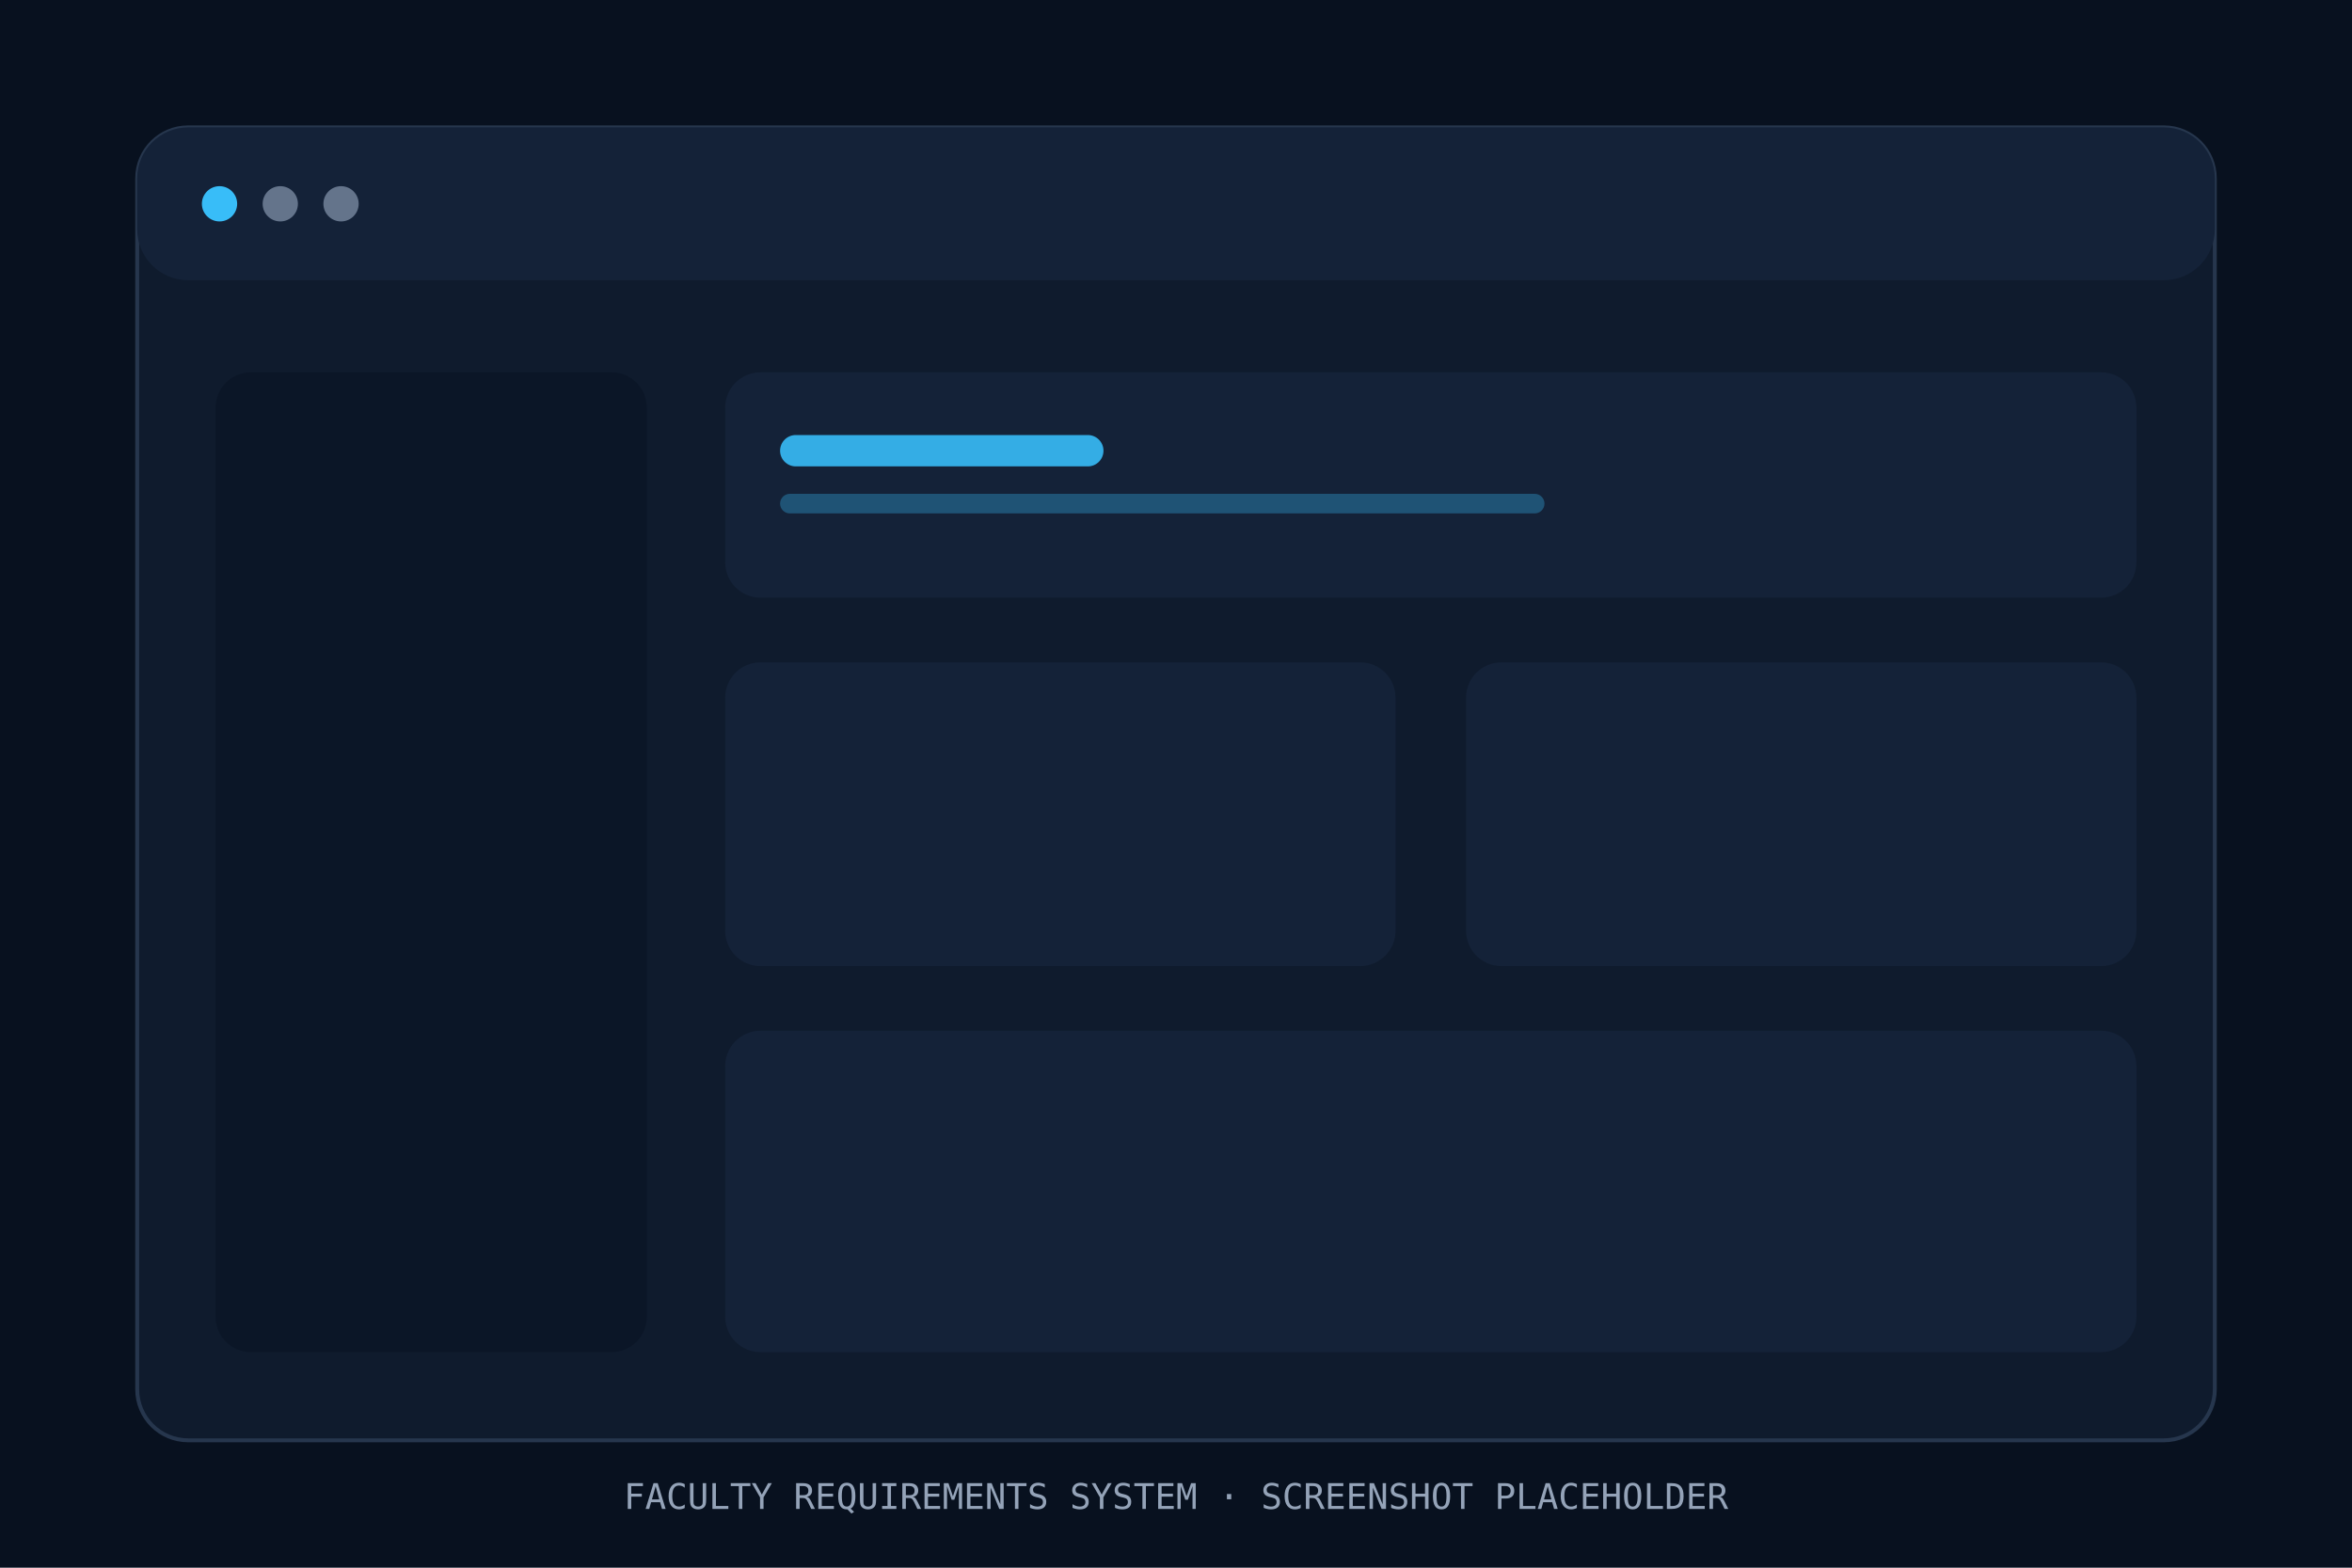
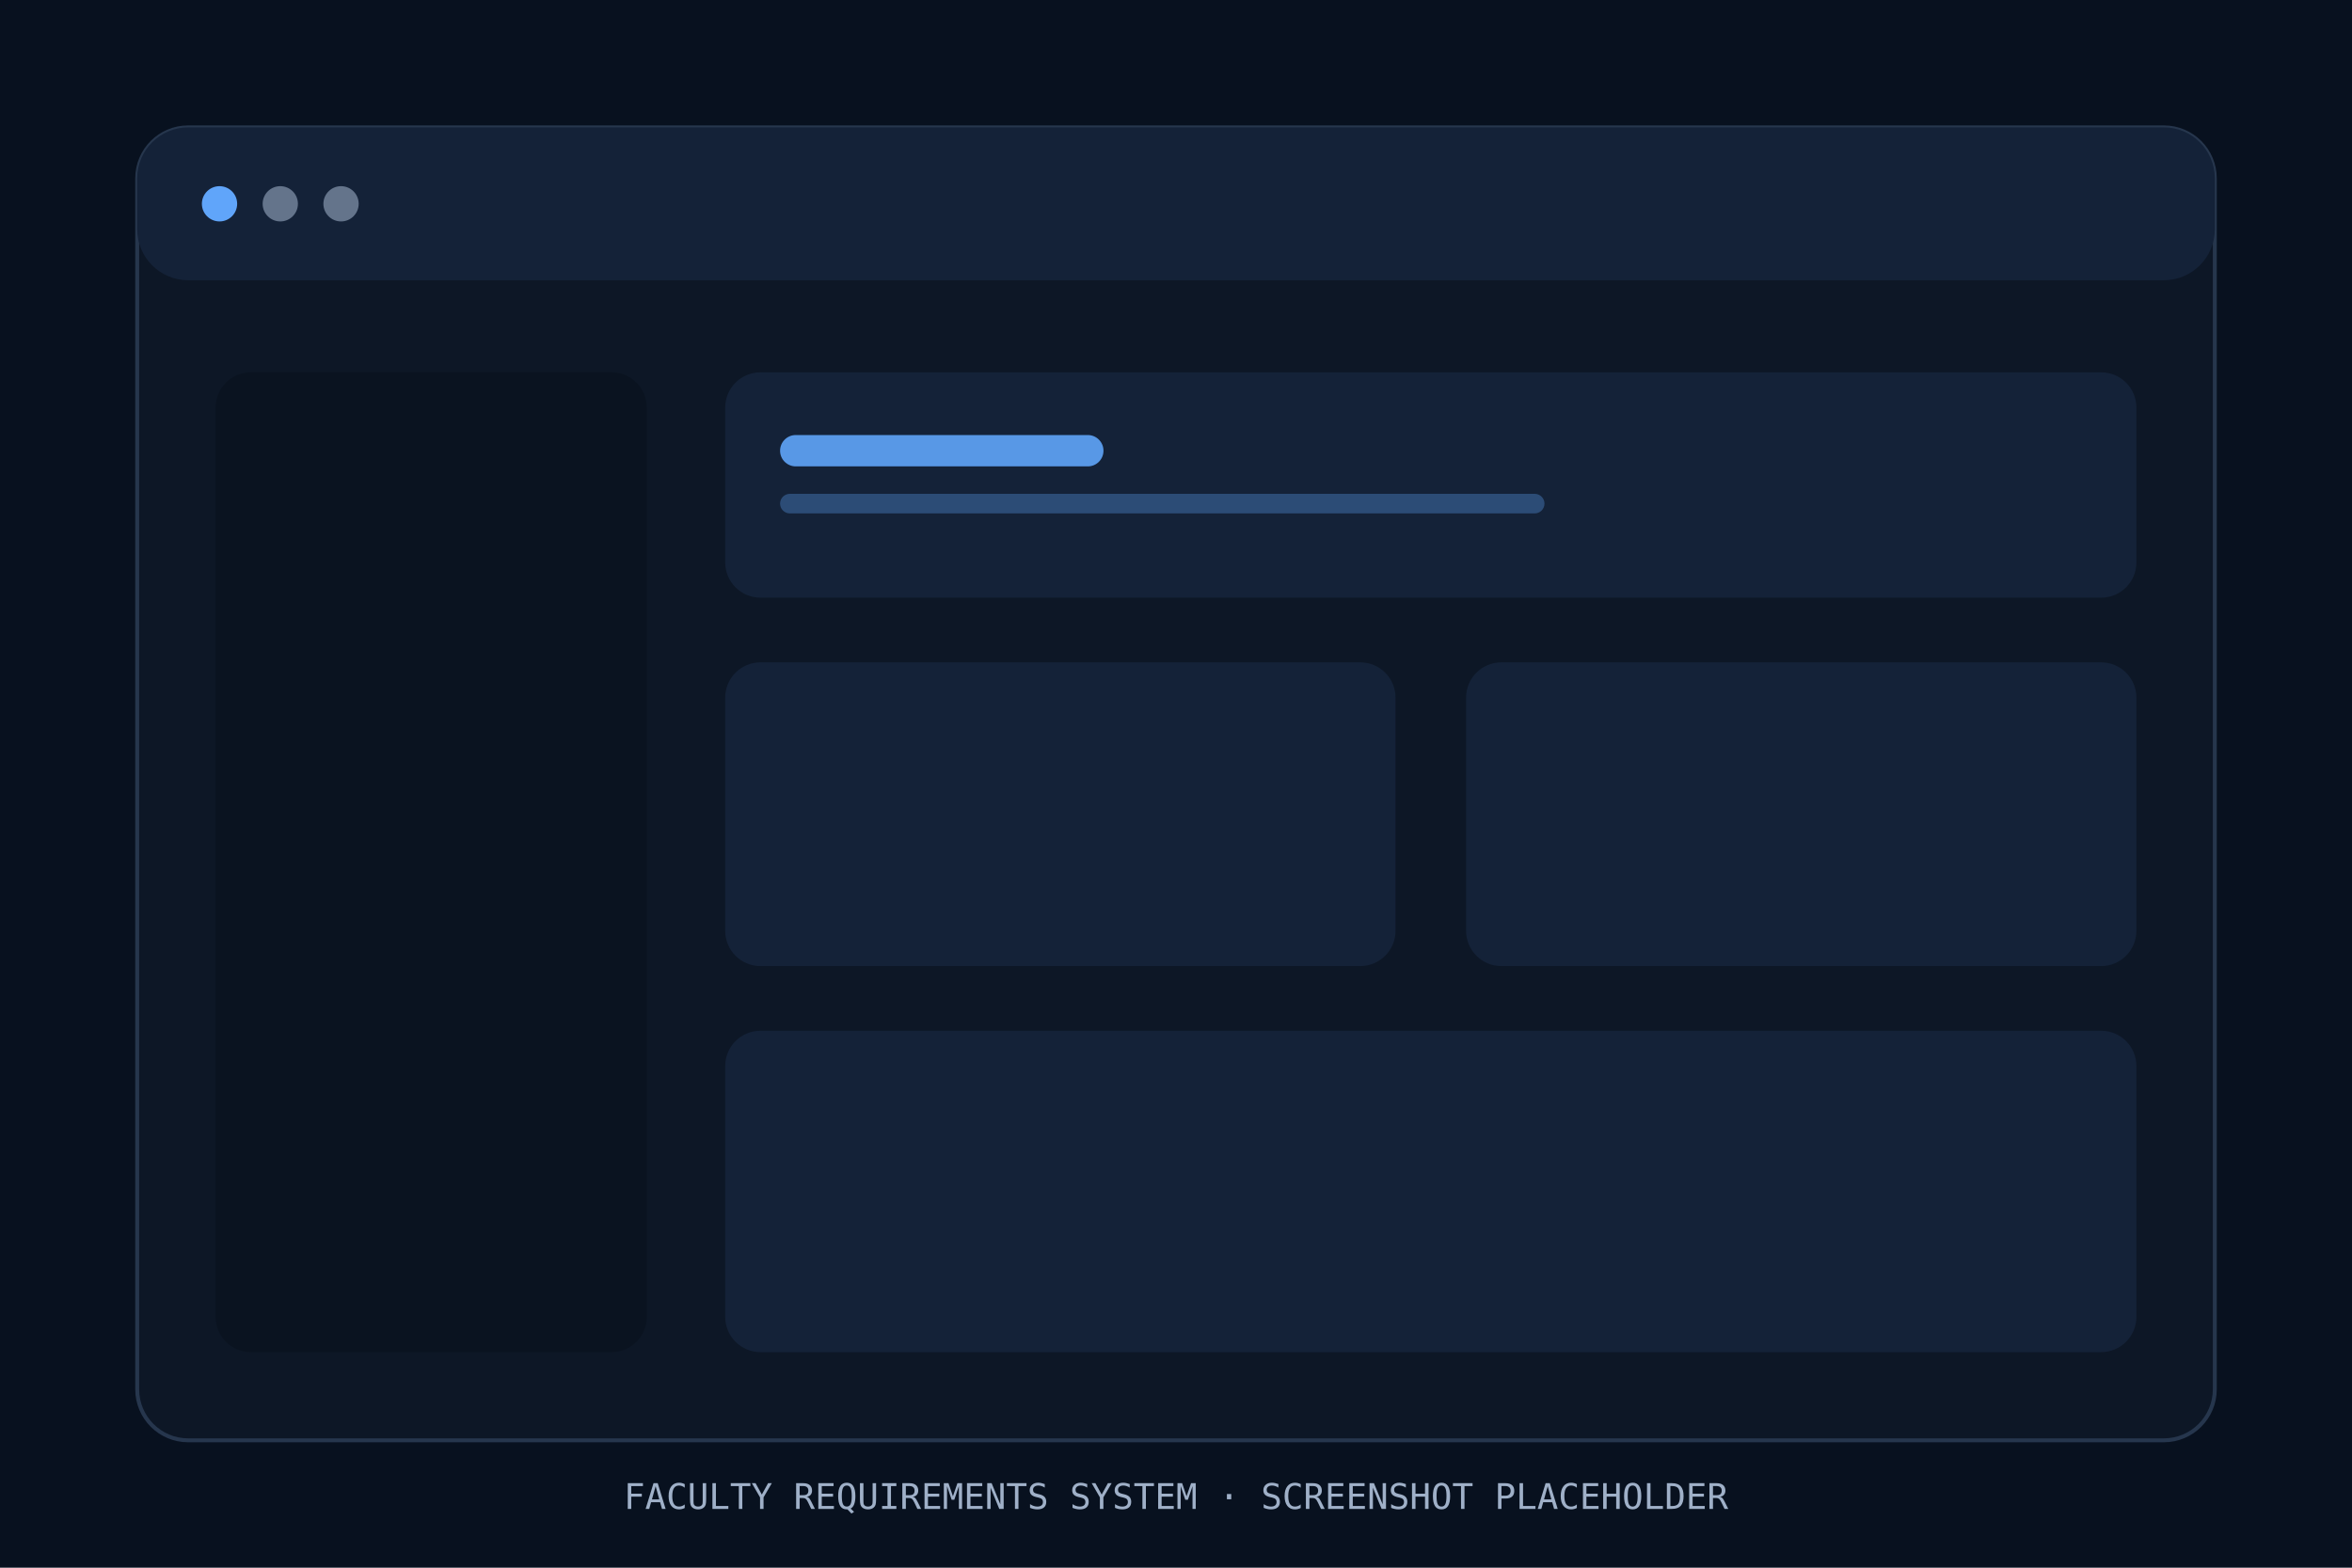
<svg xmlns="http://www.w3.org/2000/svg" viewBox="0 0 1200 800" role="img" aria-labelledby="title desc">
  <rect width="1200" height="800" fill="#08111f" />
-   <rect x="70" y="65" width="1060" height="670" rx="26" fill="#0f1b2d" stroke="#26364d" stroke-width="2" />
+   <rect x="70" y="65" width="1060" height="670" rx="26" fill="#0d1726" stroke="#26364d" stroke-width="2" />
  <rect x="70" y="65" width="1060" height="78" rx="26" fill="#142238" />
-   <circle cx="112" cy="104" r="9" fill="#38bdf8" />
+   <circle cx="112" cy="104" r="9" fill="#60a5fa" />
  <circle cx="143" cy="104" r="9" fill="#64748b" />
  <circle cx="174" cy="104" r="9" fill="#64748b" />
-   <rect x="110" y="190" width="220" height="500" rx="18" fill="#0b1627" />
+   <rect x="110" y="190" width="220" height="500" rx="18" fill="#0a1320" />
  <rect x="370" y="190" width="720" height="115" rx="18" fill="#142238" />
  <rect x="370" y="338" width="342" height="155" rx="18" fill="#142238" />
  <rect x="748" y="338" width="342" height="155" rx="18" fill="#142238" />
  <rect x="370" y="526" width="720" height="164" rx="18" fill="#142238" />
-   <g fill="#38bdf8" fill-opacity=".9">
+   <g fill="#60a5fa" fill-opacity=".9">
    <rect x="398" y="222" width="165" height="16" rx="8" />
    <rect x="398" y="252" width="390" height="10" rx="5" fill-opacity=".32" />
  </g>
-   <text x="600" y="770" text-anchor="middle" fill="#94a3b8" font-family="ui-monospace, monospace" font-size="18">FACULTY REQUIREMENTS SYSTEM · SCREENSHOT PLACEHOLDER</text>
+   <text x="600" y="770" text-anchor="middle" fill="#9fb0c8" font-family="ui-monospace, monospace" font-size="18">FACULTY REQUIREMENTS SYSTEM · SCREENSHOT PLACEHOLDER</text>
</svg>
